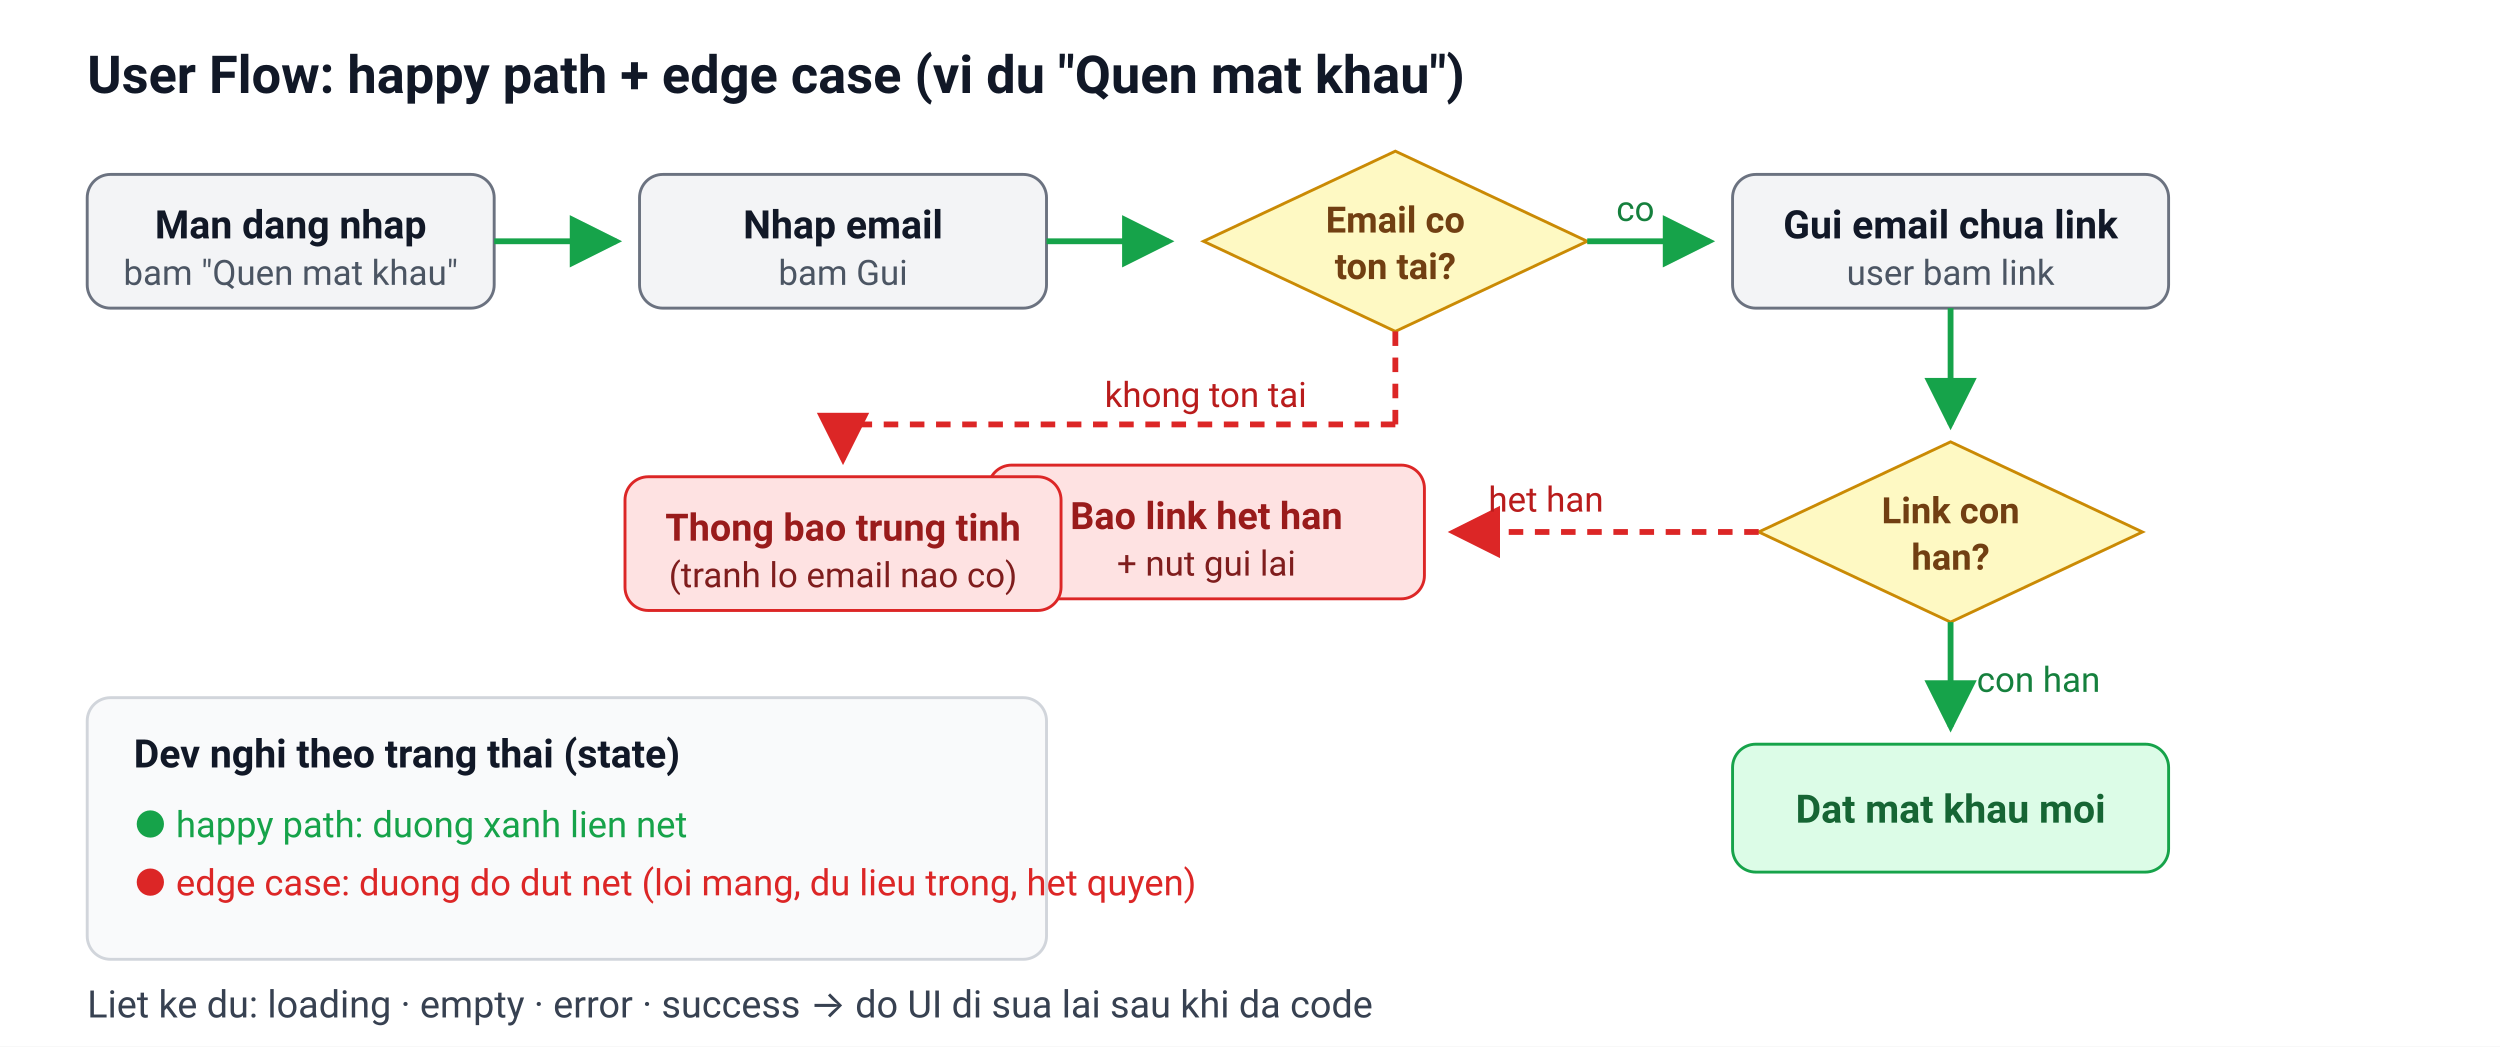
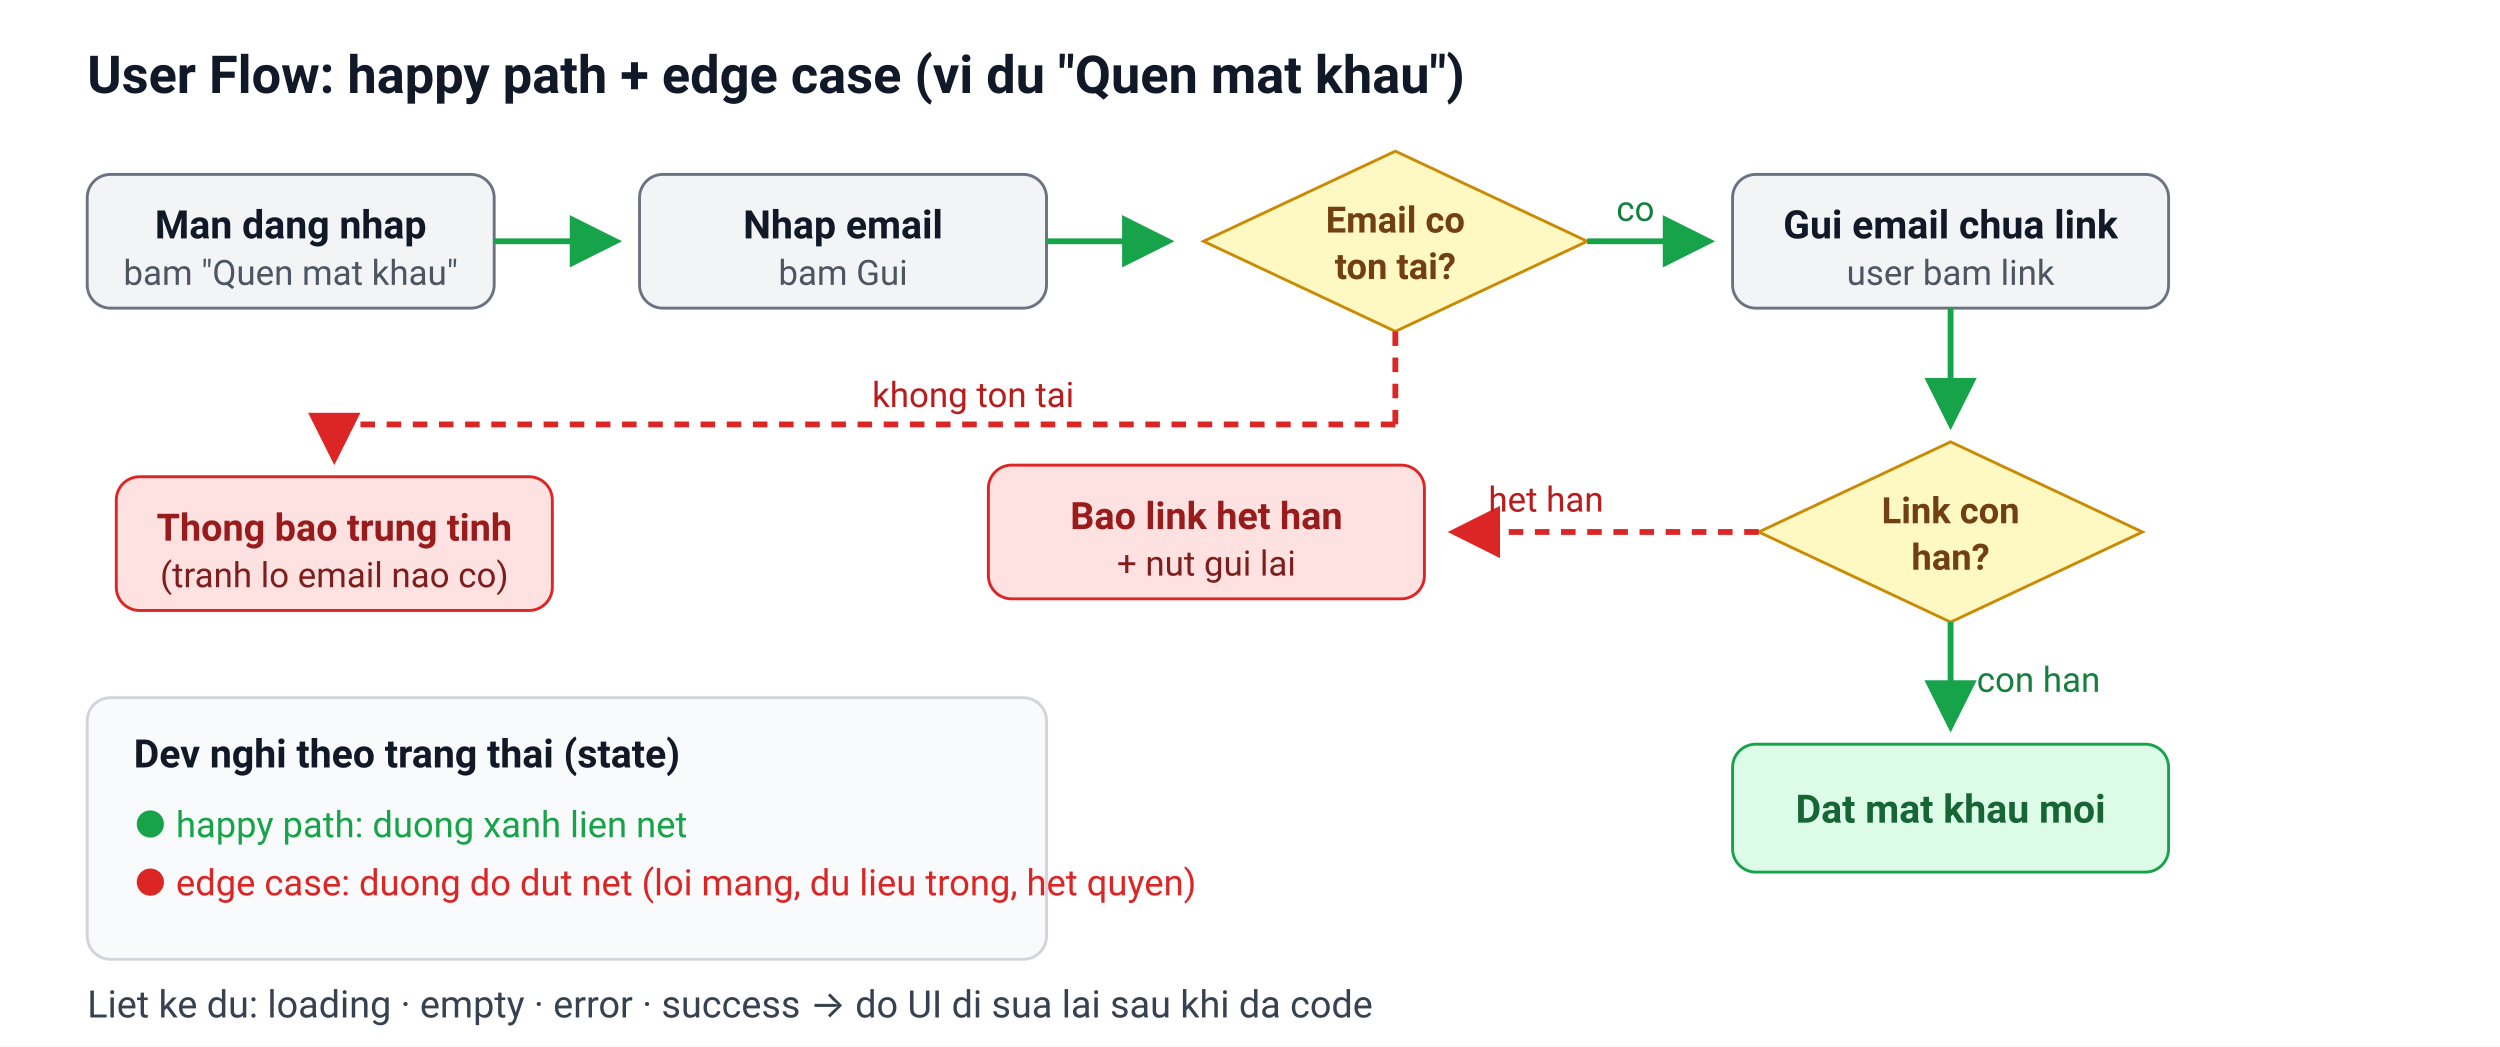
<svg xmlns="http://www.w3.org/2000/svg" width="860" height="360" viewBox="0 0 860 360" font-family="system-ui, -apple-system, Segoe UI, Roboto, sans-serif">
  <rect width="100%" height="100%" fill="#ffffff" />
  <defs>
    <marker id="g" markerWidth="9" markerHeight="9" refX="8" refY="4.5" orient="auto">
      <path d="M0 0 L9 4.5 L0 9 z" fill="#16a34a" />
    </marker>
    <marker id="r" markerWidth="9" markerHeight="9" refX="8" refY="4.5" orient="auto">
      <path d="M0 0 L9 4.5 L0 9 z" fill="#dc2626" />
    </marker>
  </defs>
  <text x="30" y="32" font-size="18" font-weight="700" fill="#111827">User Flow: happy path + edge case (vi du "Quen mat khau")</text>
  <rect x="30" y="60" width="140" height="46" rx="8" fill="#f3f4f6" stroke="#6b7280" />
  <text x="100" y="82" font-size="13.5" font-weight="600" fill="#111827" text-anchor="middle">Man dang nhap</text>
  <text x="100" y="98" font-size="12" fill="#4b5563" text-anchor="middle">bam "Quen mat khau"</text>
  <line x1="170" y1="83" x2="212" y2="83" stroke="#16a34a" stroke-width="2" marker-end="url(#g)" />
  <rect x="220" y="60" width="140" height="46" rx="8" fill="#f3f4f6" stroke="#6b7280" />
  <text x="290" y="82" font-size="13.5" font-weight="600" fill="#111827" text-anchor="middle">Nhap email</text>
  <text x="290" y="98" font-size="12" fill="#4b5563" text-anchor="middle">bam Gui</text>
  <line x1="360" y1="83" x2="402" y2="83" stroke="#16a34a" stroke-width="2" marker-end="url(#g)" />
  <path d="M480 52 L546 83 L480 114 L414 83 z" fill="#fef9c3" stroke="#ca8a04" />
  <text x="480" y="80" font-size="12.5" font-weight="600" fill="#713f12" text-anchor="middle">Email co</text>
  <text x="480" y="96" font-size="12.5" font-weight="600" fill="#713f12" text-anchor="middle">ton tai?</text>
  <text x="556" y="76" font-size="12" fill="#15803d">co</text>
  <line x1="546" y1="83" x2="588" y2="83" stroke="#16a34a" stroke-width="2" marker-end="url(#g)" />
  <rect x="596" y="60" width="150" height="46" rx="8" fill="#f3f4f6" stroke="#6b7280" />
  <text x="671" y="82" font-size="13.5" font-weight="600" fill="#111827" text-anchor="middle">Gui email chua link</text>
  <text x="671" y="98" font-size="12" fill="#4b5563" text-anchor="middle">user bam link</text>
  <line x1="671" y1="106" x2="671" y2="146" stroke="#16a34a" stroke-width="2" marker-end="url(#g)" />
  <path d="M671 152 L737 183 L671 214 L605 183 z" fill="#fef9c3" stroke="#ca8a04" />
  <text x="671" y="180" font-size="12.5" font-weight="600" fill="#713f12" text-anchor="middle">Link con</text>
  <text x="671" y="196" font-size="12.5" font-weight="600" fill="#713f12" text-anchor="middle">han?</text>
  <line x1="671" y1="214" x2="671" y2="250" stroke="#16a34a" stroke-width="2" marker-end="url(#g)" />
  <text x="680" y="238" font-size="12" fill="#15803d">con han</text>
  <rect x="596" y="256" width="150" height="44" rx="8" fill="#dcfce7" stroke="#16a34a" />
  <text x="671" y="283" font-size="13.5" font-weight="700" fill="#166534" text-anchor="middle">Dat mat khau moi</text>
  <line x1="605" y1="183" x2="500" y2="183" stroke="#dc2626" stroke-width="2" stroke-dasharray="5 4" marker-end="url(#r)" />
  <text x="512" y="176" font-size="12" fill="#b91c1c">het han</text>
  <rect x="340" y="160" width="150" height="46" rx="8" fill="#fee2e2" stroke="#dc2626" />
  <text x="415" y="182" font-size="13" font-weight="600" fill="#991b1b" text-anchor="middle">Bao link het han</text>
  <text x="415" y="198" font-size="12" fill="#7f1d1d" text-anchor="middle">+ nut gui lai</text>
  <line x1="480" y1="114" x2="480" y2="146" stroke="#dc2626" stroke-width="2" stroke-dasharray="5 4" />
-   <line x1="480" y1="146" x2="290" y2="146" stroke="#dc2626" stroke-width="2" stroke-dasharray="5 4" />
-   <line x1="290" y1="146" x2="290" y2="158" stroke="#dc2626" stroke-width="2" stroke-dasharray="5 4" marker-end="url(#r)" />
-   <text x="380" y="140" font-size="12" fill="#b91c1c">khong ton tai</text>
-   <rect x="215" y="164" width="150" height="46" rx="8" fill="#fee2e2" stroke="#dc2626" />
-   <text x="290" y="186" font-size="13" font-weight="600" fill="#991b1b" text-anchor="middle">Thong bao trung tinh</text>
-   <text x="290" y="202" font-size="12" fill="#7f1d1d" text-anchor="middle">(tranh lo email nao co)</text>
+   <line x1="480" y1="146" x2="115" y2="146" stroke="#dc2626" stroke-width="2" stroke-dasharray="5 4" />
+   <line x1="115" y1="146" x2="115" y2="158" stroke="#dc2626" stroke-width="2" stroke-dasharray="5 4" marker-end="url(#r)" />
+   <text x="300" y="140" font-size="12" fill="#b91c1c">khong ton tai</text>
+   <rect x="40" y="164" width="150" height="46" rx="8" fill="#fee2e2" stroke="#dc2626" />
+   <text x="115" y="186" font-size="13" font-weight="600" fill="#991b1b" text-anchor="middle">Thong bao trung tinh</text>
+   <text x="115" y="202" font-size="12" fill="#7f1d1d" text-anchor="middle">(tranh lo email nao co)</text>
  <rect x="30" y="240" width="330" height="90" rx="8" fill="#f9fafb" stroke="#d1d5db" />
  <text x="46" y="264" font-size="13.5" font-weight="700" fill="#111827">Dev nghi theo trang thai (state)</text>
  <text x="46" y="288" font-size="12.5" fill="#16a34a">● happy path: duong xanh lien net</text>
  <text x="46" y="308" font-size="12.5" fill="#dc2626">● edge case: duong do dut net (loi mang, du lieu trong, het quyen)</text>
  <text x="30" y="350" font-size="13" fill="#374151">Liet ke du: loading · empty · error · success → do UI di sua lai sau khi da code</text>
</svg>
